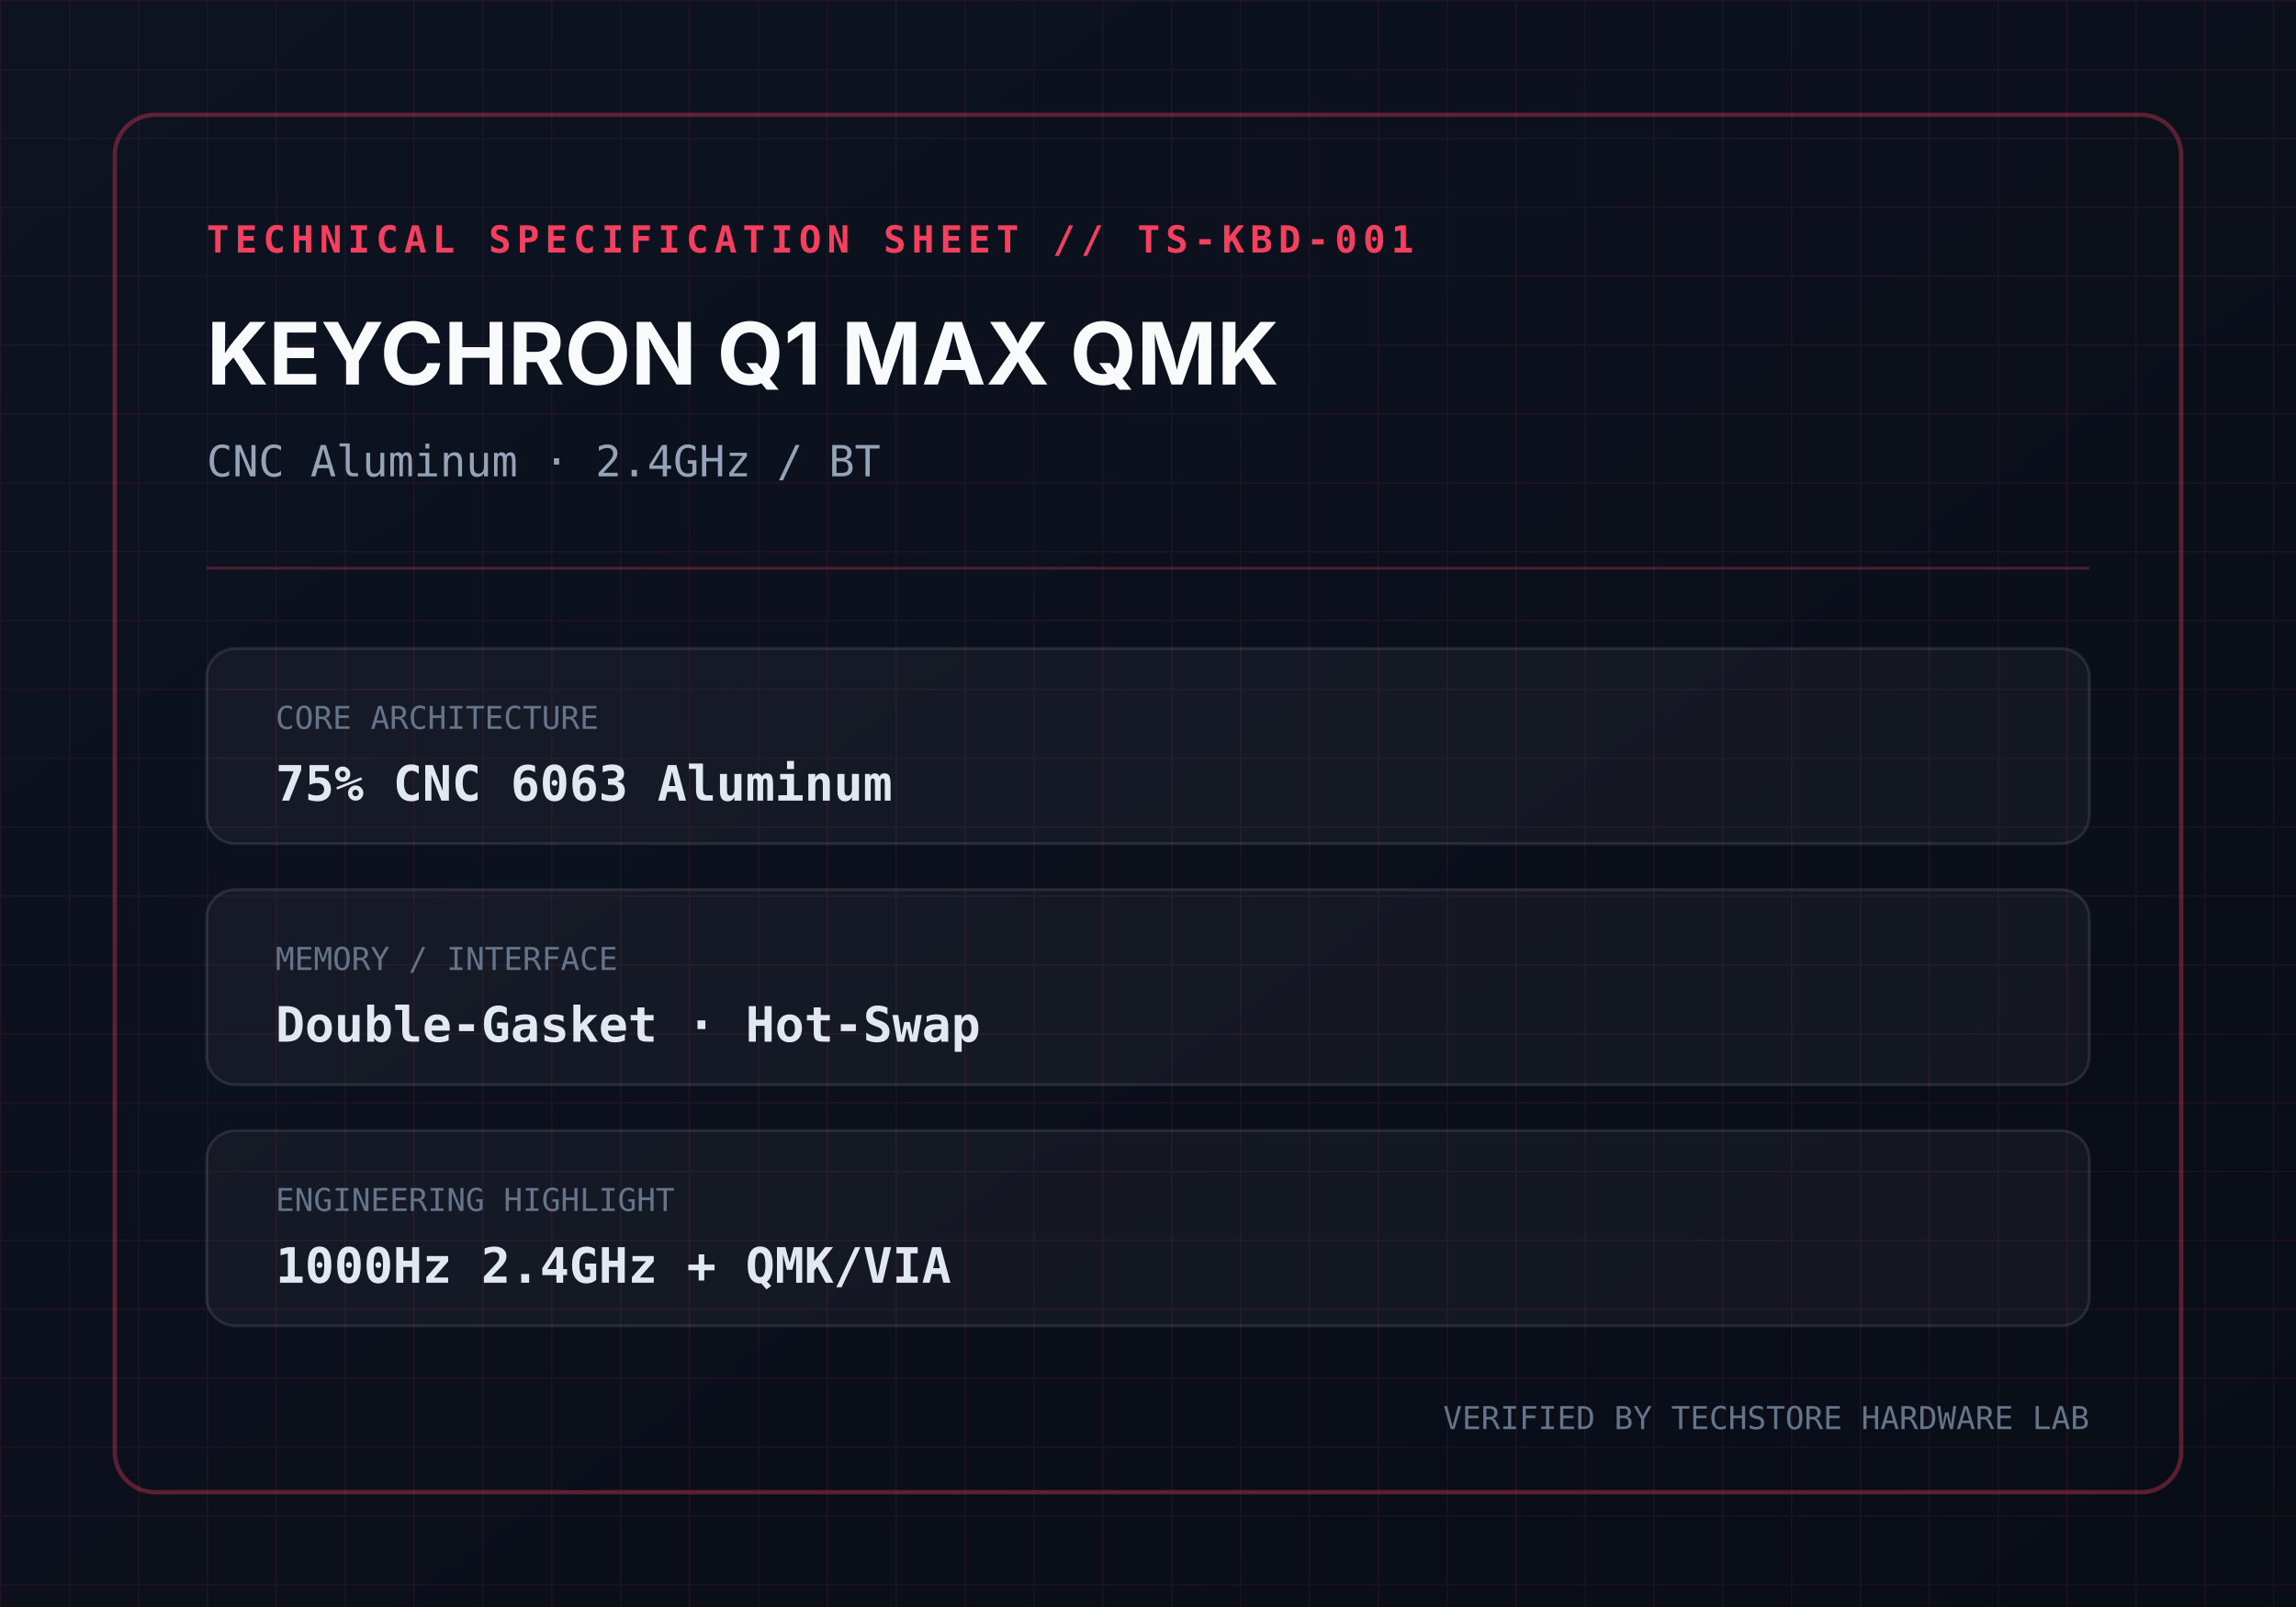
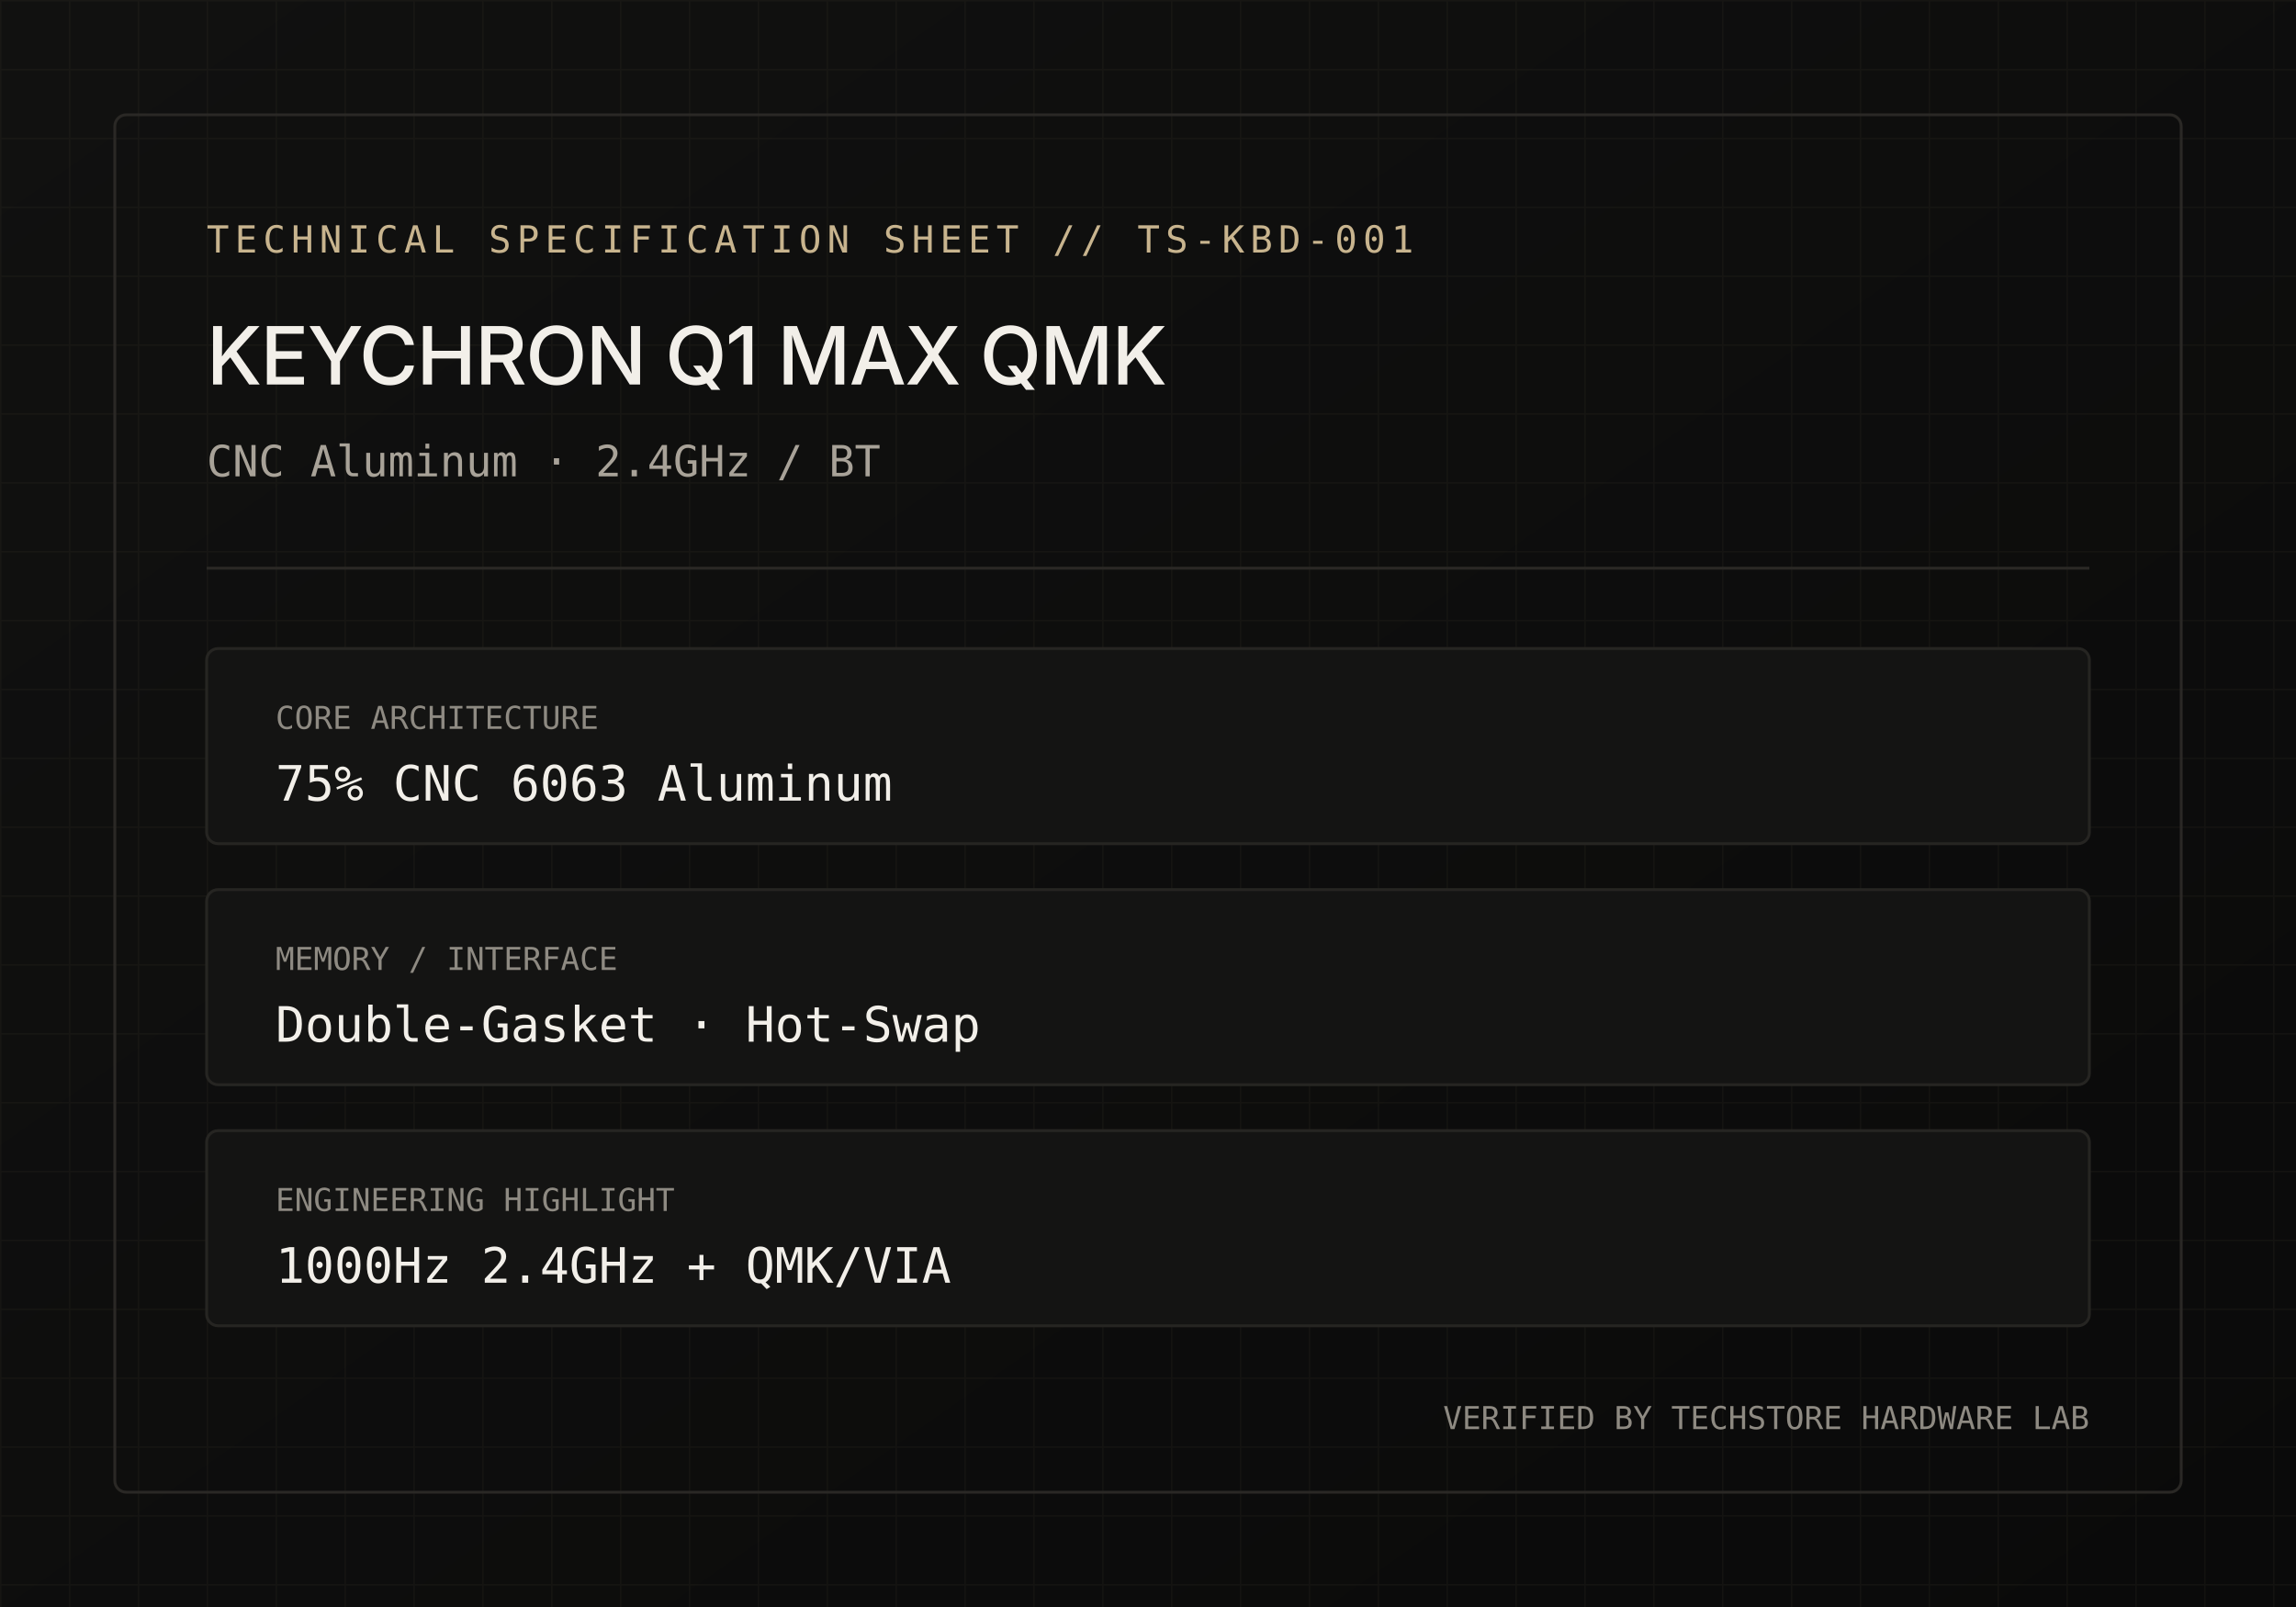
<svg xmlns="http://www.w3.org/2000/svg" viewBox="0 0 800 560" width="800" height="560" role="img" aria-label="KEYCHRON Q1 MAX QMK Technical Blueprint">
  <defs>
    <linearGradient id="bpGrad" x1="0%" y1="0%" x2="100%" y2="100%">
-       <stop offset="0%" stop-color="#0D1321" />
-       <stop offset="100%" stop-color="#090D16" />
+       <stop offset="0%" stop-color="#111110" />
+       <stop offset="100%" stop-color="#0A0A0A" />
    </linearGradient>
    <pattern id="bpGrid" width="24" height="24" patternUnits="userSpaceOnUse">
-       <path d="M 24 0 L 0 0 0 24" fill="none" stroke="#F43F5E" stroke-opacity="0.09" stroke-width="1" />
+       <path d="M 24 0 L 0 0 0 24" fill="none" stroke="#C8B48E" stroke-opacity="0.045" stroke-width="1" />
    </pattern>
  </defs>
  <rect width="800" height="560" fill="url(#bpGrad)" />
  <rect width="800" height="560" fill="url(#bpGrid)" />
-   <rect x="40" y="40" width="720" height="480" rx="14" fill="none" stroke="#F43F5E" stroke-opacity="0.35" stroke-width="1.5" />
-   <text x="72" y="88" fill="#F43F5E" font-family="ui-monospace, SFMono-Regular, monospace" font-size="13" font-weight="700" letter-spacing="2">TECHNICAL SPECIFICATION SHEET // TS-KBD-001</text>
-   <text x="72" y="134" fill="#F8FAFC" font-family="-apple-system, BlinkMacSystemFont, Segoe UI, sans-serif" font-size="30" font-weight="700">KEYCHRON Q1 MAX QMK</text>
-   <text x="72" y="166" fill="#94A3B8" font-family="ui-monospace, SFMono-Regular, monospace" font-size="15">CNC Aluminum · 2.4GHz / BT</text>
-   <line x1="72" y1="198" x2="728" y2="198" stroke="#F43F5E" stroke-opacity="0.28" />
-   <rect x="72" y="226" width="656" height="68" rx="10" fill="#FFFFFF" fill-opacity="0.04" stroke="#FFFFFF" stroke-opacity="0.1" />
-   <text x="96" y="254" fill="#64748B" font-family="ui-monospace, SFMono-Regular, monospace" font-size="11">CORE ARCHITECTURE</text>
-   <text x="96" y="279" fill="#E2E8F0" font-family="ui-monospace, SFMono-Regular, monospace" font-size="17" font-weight="600">75% CNC 6063 Aluminum</text>
-   <rect x="72" y="310" width="656" height="68" rx="10" fill="#FFFFFF" fill-opacity="0.04" stroke="#FFFFFF" stroke-opacity="0.1" />
-   <text x="96" y="338" fill="#64748B" font-family="ui-monospace, SFMono-Regular, monospace" font-size="11">MEMORY / INTERFACE</text>
-   <text x="96" y="363" fill="#E2E8F0" font-family="ui-monospace, SFMono-Regular, monospace" font-size="17" font-weight="600">Double-Gasket · Hot-Swap</text>
-   <rect x="72" y="394" width="656" height="68" rx="10" fill="#FFFFFF" fill-opacity="0.04" stroke="#FFFFFF" stroke-opacity="0.1" />
-   <text x="96" y="422" fill="#64748B" font-family="ui-monospace, SFMono-Regular, monospace" font-size="11">ENGINEERING HIGHLIGHT</text>
-   <text x="96" y="447" fill="#E2E8F0" font-family="ui-monospace, SFMono-Regular, monospace" font-size="17" font-weight="600">1000Hz 2.4GHz + QMK/VIA</text>
-   <text x="728" y="498" text-anchor="end" fill="#64748B" font-family="ui-monospace, SFMono-Regular, monospace" font-size="11">VERIFIED BY TECHSTORE HARDWARE LAB</text>
+   <rect x="40" y="40" width="720" height="480" rx="4" fill="none" stroke="#2A2825" stroke-width="1" />
+   <text x="72" y="88" fill="#C8B48E" font-family="JetBrains Mono, ui-monospace, SFMono-Regular, monospace" font-size="13" font-weight="500" letter-spacing="2">TECHNICAL SPECIFICATION SHEET // TS-KBD-001</text>
+   <text x="72" y="134" fill="#F2EFE9" font-family="Inter Tight, -apple-system, BlinkMacSystemFont, Segoe UI, sans-serif" font-size="28" font-weight="500" letter-spacing="-0.5">KEYCHRON Q1 MAX QMK</text>
+   <text x="72" y="166" fill="#A8A298" font-family="JetBrains Mono, ui-monospace, SFMono-Regular, monospace" font-size="15">CNC Aluminum · 2.4GHz / BT</text>
+   <line x1="72" y1="198" x2="728" y2="198" stroke="#2A2825" />
+   <rect x="72" y="226" width="656" height="68" rx="4" fill="#141413" stroke="#262522" />
+   <text x="96" y="254" fill="#8E8A82" font-family="JetBrains Mono, ui-monospace, SFMono-Regular, monospace" font-size="11">CORE ARCHITECTURE</text>
+   <text x="96" y="279" fill="#F2EFE9" font-family="JetBrains Mono, ui-monospace, SFMono-Regular, monospace" font-size="17" font-weight="500">75% CNC 6063 Aluminum</text>
+   <rect x="72" y="310" width="656" height="68" rx="4" fill="#141413" stroke="#262522" />
+   <text x="96" y="338" fill="#8E8A82" font-family="JetBrains Mono, ui-monospace, SFMono-Regular, monospace" font-size="11">MEMORY / INTERFACE</text>
+   <text x="96" y="363" fill="#F2EFE9" font-family="JetBrains Mono, ui-monospace, SFMono-Regular, monospace" font-size="17" font-weight="500">Double-Gasket · Hot-Swap</text>
+   <rect x="72" y="394" width="656" height="68" rx="4" fill="#141413" stroke="#262522" />
+   <text x="96" y="422" fill="#8E8A82" font-family="JetBrains Mono, ui-monospace, SFMono-Regular, monospace" font-size="11">ENGINEERING HIGHLIGHT</text>
+   <text x="96" y="447" fill="#F2EFE9" font-family="JetBrains Mono, ui-monospace, SFMono-Regular, monospace" font-size="17" font-weight="500">1000Hz 2.4GHz + QMK/VIA</text>
+   <text x="728" y="498" text-anchor="end" fill="#8E8A82" font-family="JetBrains Mono, ui-monospace, SFMono-Regular, monospace" font-size="11">VERIFIED BY TECHSTORE HARDWARE LAB</text>
</svg>
